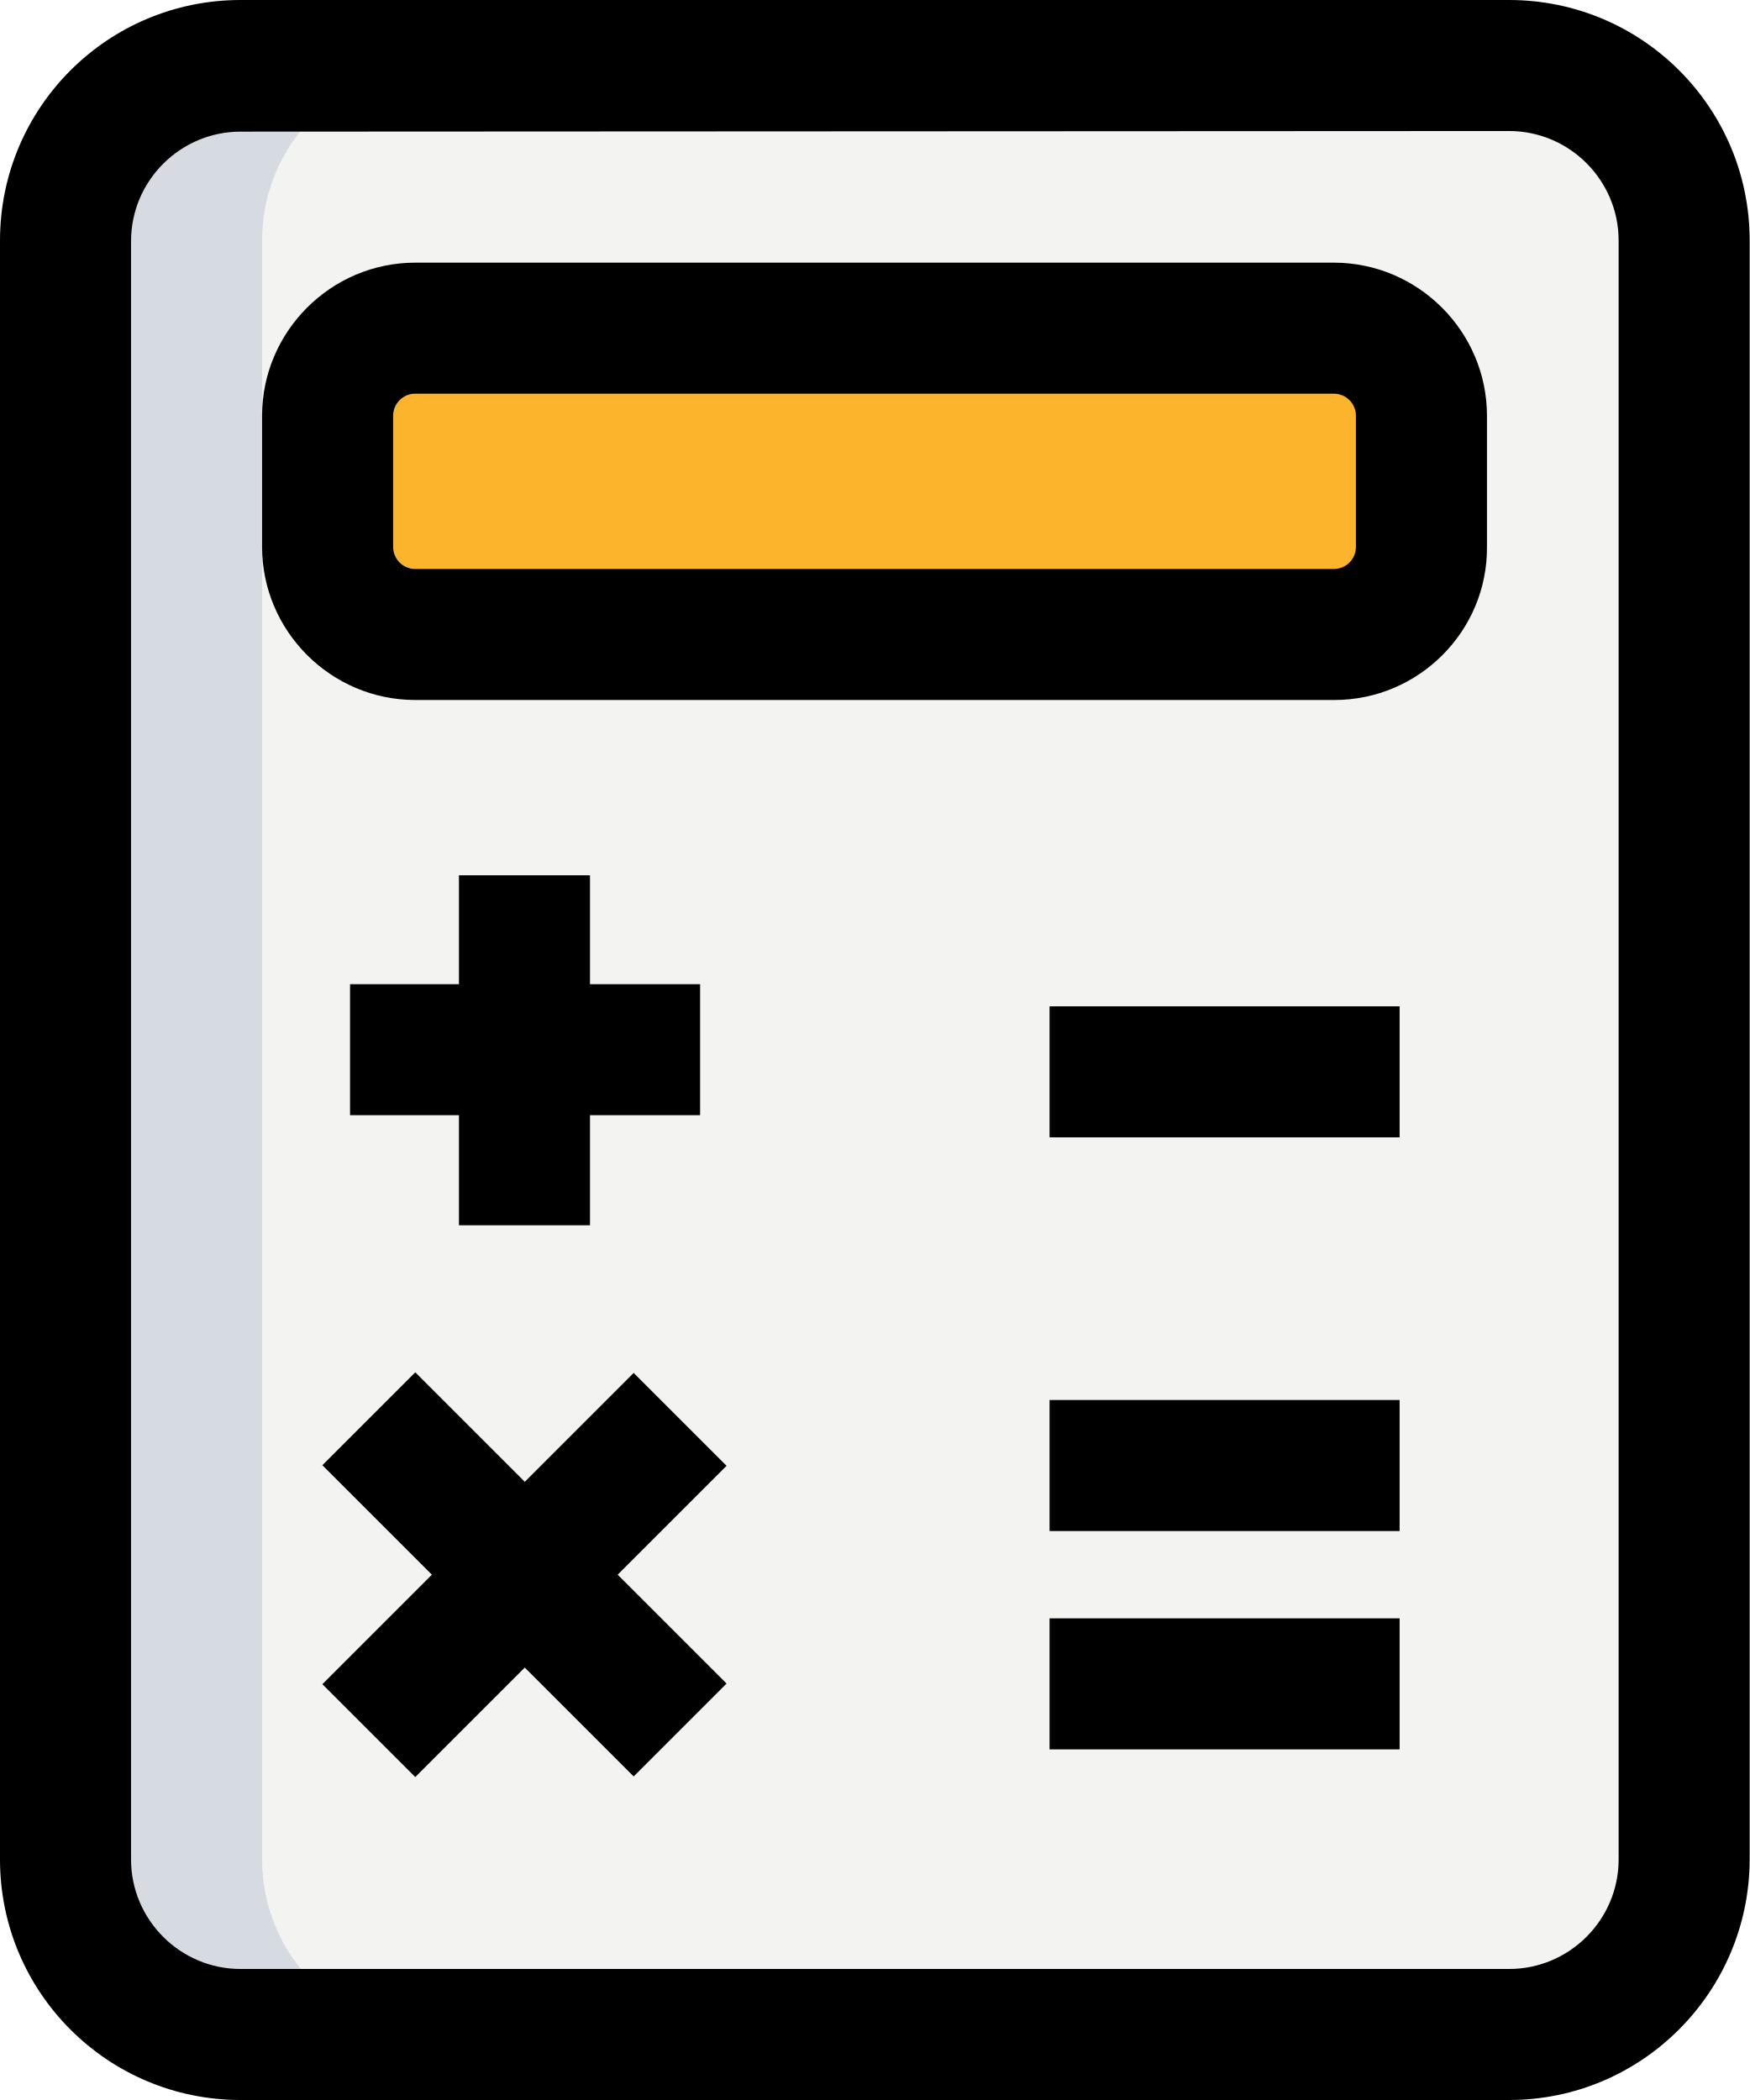
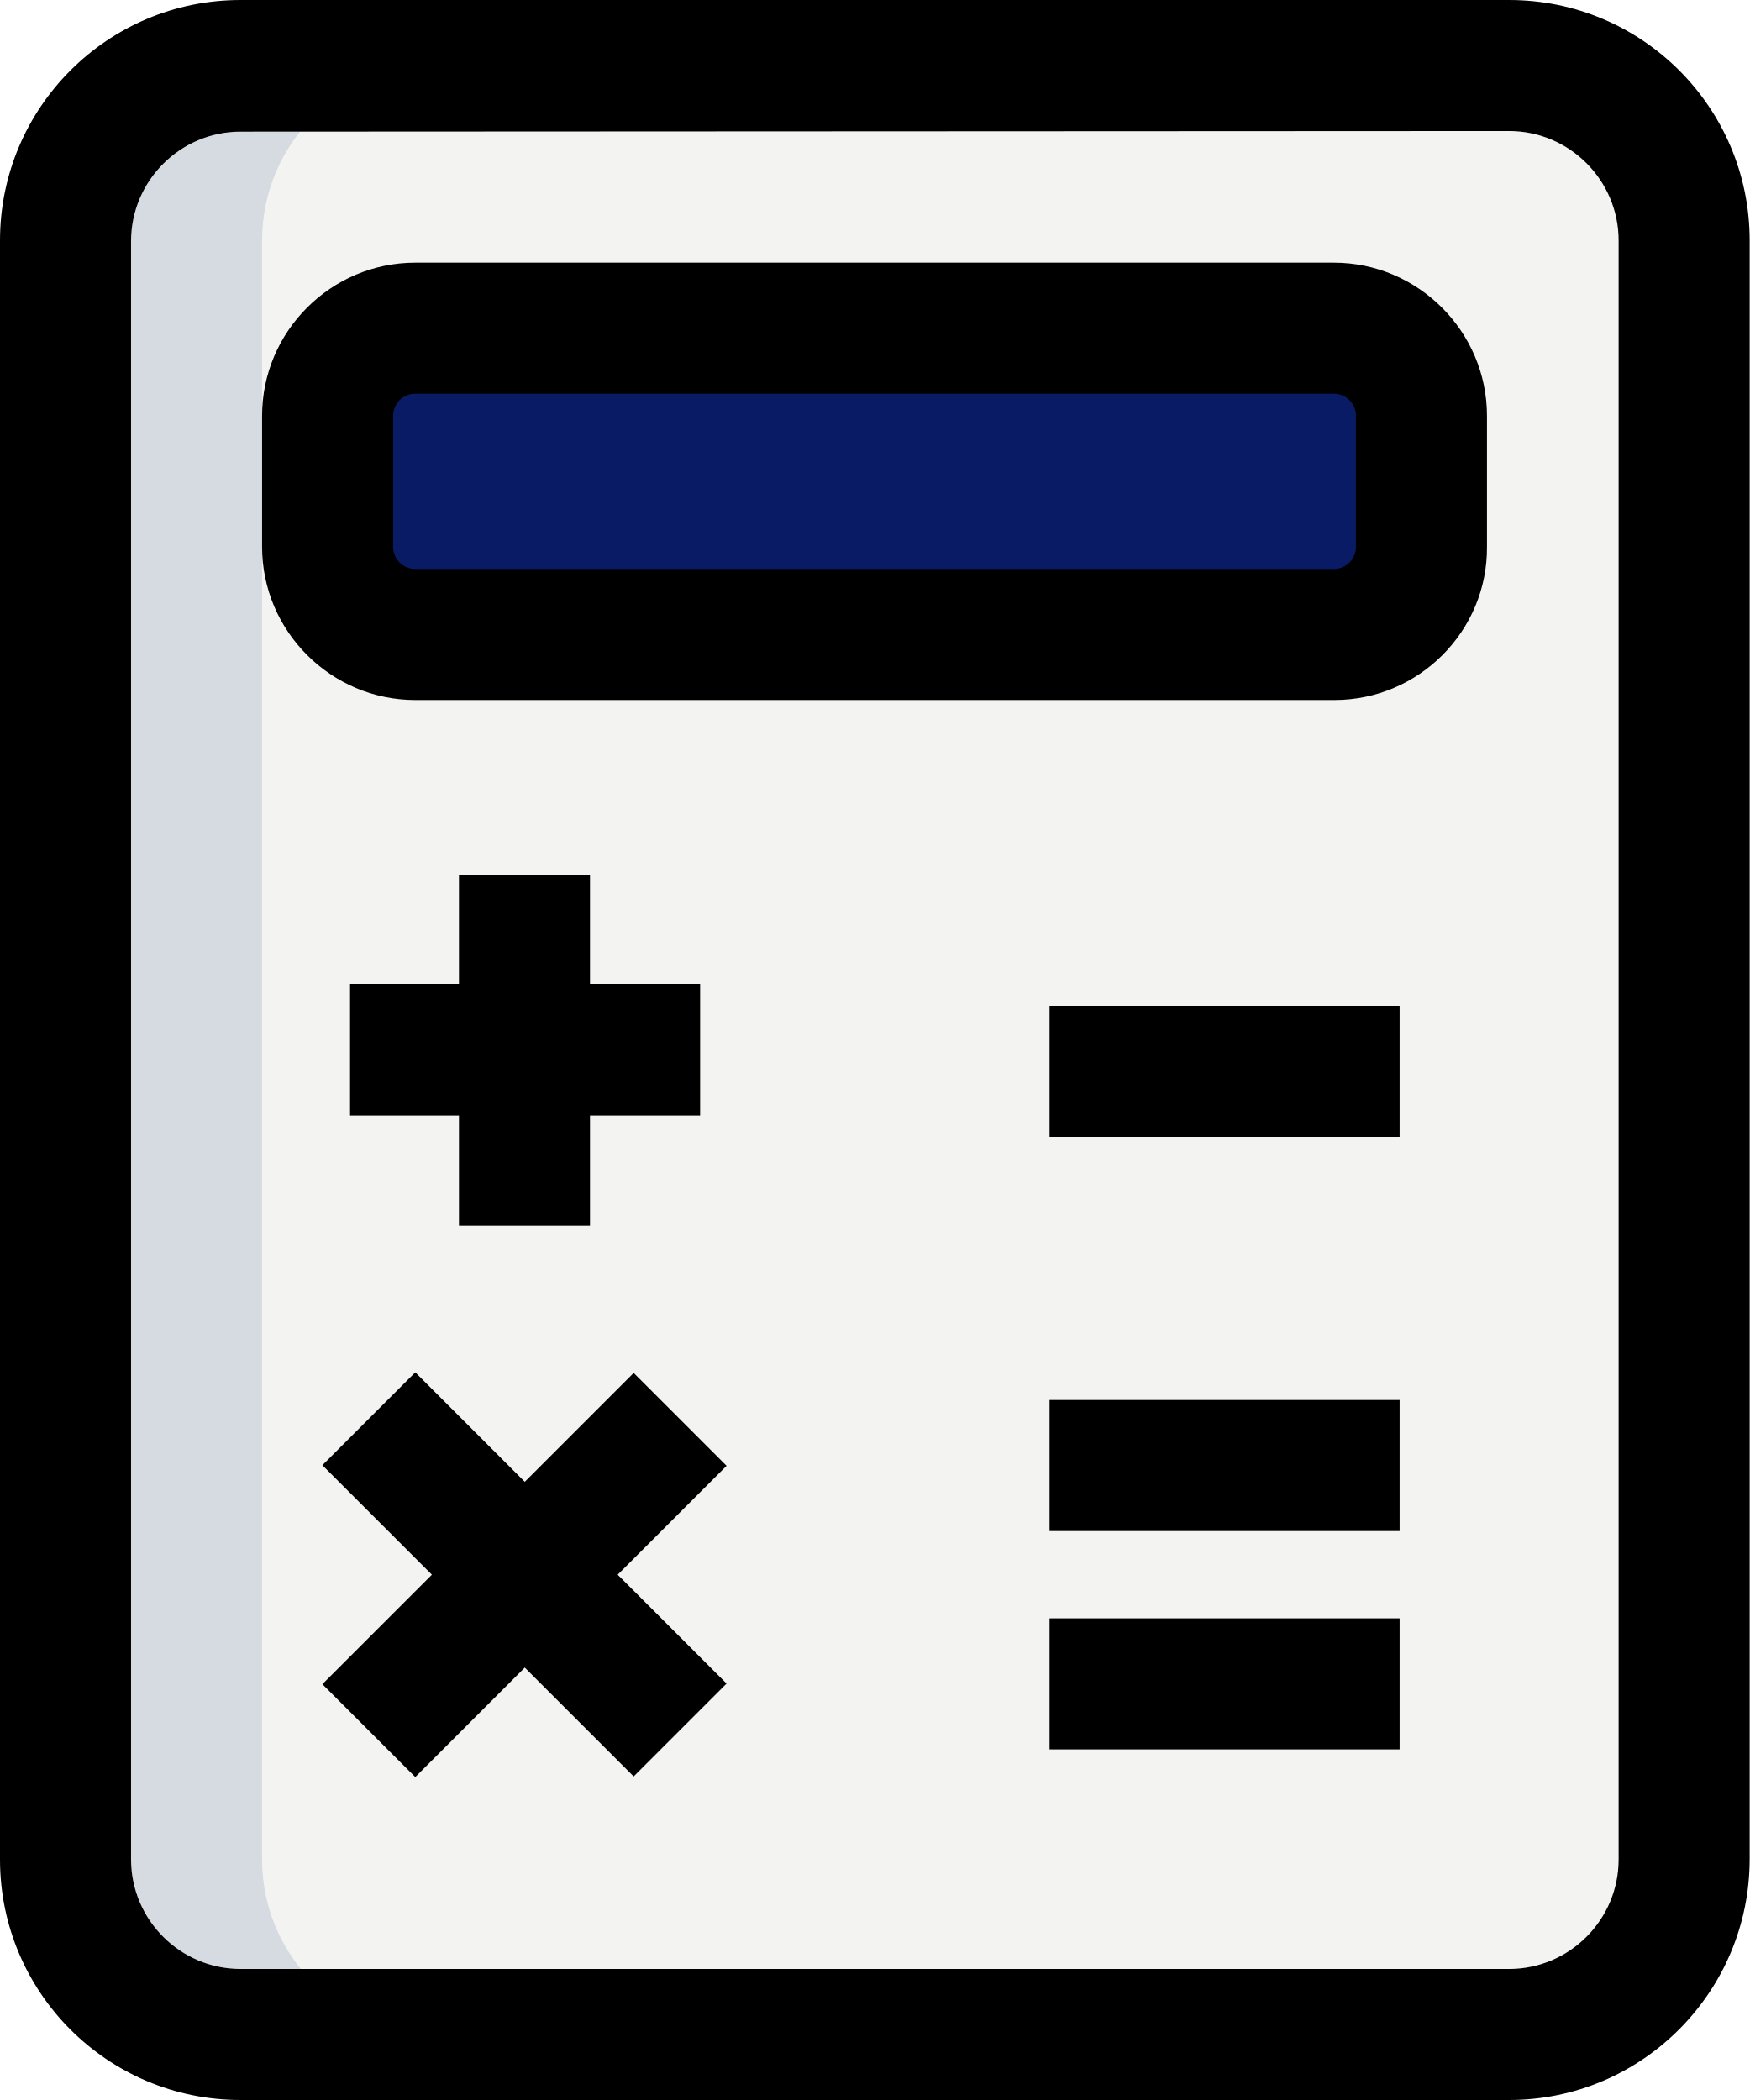
<svg xmlns="http://www.w3.org/2000/svg" width="284.4" height="341.4">
  <path fill="#f3f3f1" d="M245.3 330.7H39.1c-15.7 0-28.4-12.7-28.4-28.4V39.1c0-15.7 12.7-28.4 28.4-28.4h206.2c15.7 0 28.4 12.7 28.4 28.4v263.1c.1 15.8-12.7 28.5-28.4 28.5z" />
-   <path fill="#fcb42d" d="M216.9 103.1H67.5c-7.9 0-14.2-6.4-14.2-14.2V67.6c0-7.9 6.4-14.2 14.2-14.2h149.3c7.9 0 14.2 6.4 14.2 14.2v21.3c.1 7.9-6.3 14.2-14.1 14.2z" />
+   <path fill="#091b65" d="M216.9 103.1H67.5c-7.9 0-14.2-6.4-14.2-14.2V67.6c0-7.9 6.4-14.2 14.2-14.2h149.3c7.9 0 14.2 6.4 14.2 14.2v21.3c.1 7.9-6.3 14.2-14.1 14.2z" />
  <path fill="#d5dbe1" d="M42.6 302.3V39.1c0-15.7 12.7-28.4 28.4-28.4H39c-15.7 0-28.4 12.7-28.4 28.4v263.1c0 15.7 12.7 28.4 28.4 28.4h32c-15.6.1-28.4-12.6-28.4-28.3z" />
  <path d="M245.3 341.4H39.1C17.5 341.4 0 323.9 0 302.3V39.1C0 17.5 17.5 0 39.1 0h206.2c21.6 0 39.1 17.5 39.1 39.1v263.1c0 21.6-17.5 39.2-39.1 39.2zM39.1 21.4c-9.8 0-17.8 8-17.8 17.8v263.1c0 9.8 8 17.8 17.8 17.8h206.2c9.8 0 17.8-8 17.8-17.8V39.1c0-9.8-8-17.8-17.8-17.8l-206.2.1zm177.8 92.4H67.5c-13.7 0-24.9-11.2-24.9-24.9V67.6c0-13.7 11.2-24.9 24.9-24.9h149.3c13.7 0 24.9 11.2 24.9 24.9v21.3c.1 13.7-11.1 24.9-24.8 24.9zM67.5 64c-2 0-3.6 1.6-3.6 3.6v21.3c0 2 1.6 3.6 3.6 3.6h149.3c2 0 3.6-1.6 3.6-3.6V67.6c0-2-1.6-3.6-3.6-3.6H67.5zm7.1 78.3h21.3v56.9H74.6v-56.9z" />
  <path d="M56.9 160h56.9v21.3H56.9V160zm113.7 3.6h56.9v21.3h-56.9v-21.3zm0 64h56.9v21.3h-56.9v-21.3zm0 35.5h56.9v21.3h-56.9v-21.3zM52.4 273.8l50.6-50.6 15.1 15.1-50.6 50.6-15.1-15.1z" />
  <path d="m52.4 238.2 15.1-15.1 50.6 50.6-15.1 15.1-50.6-50.6z" />
</svg>
